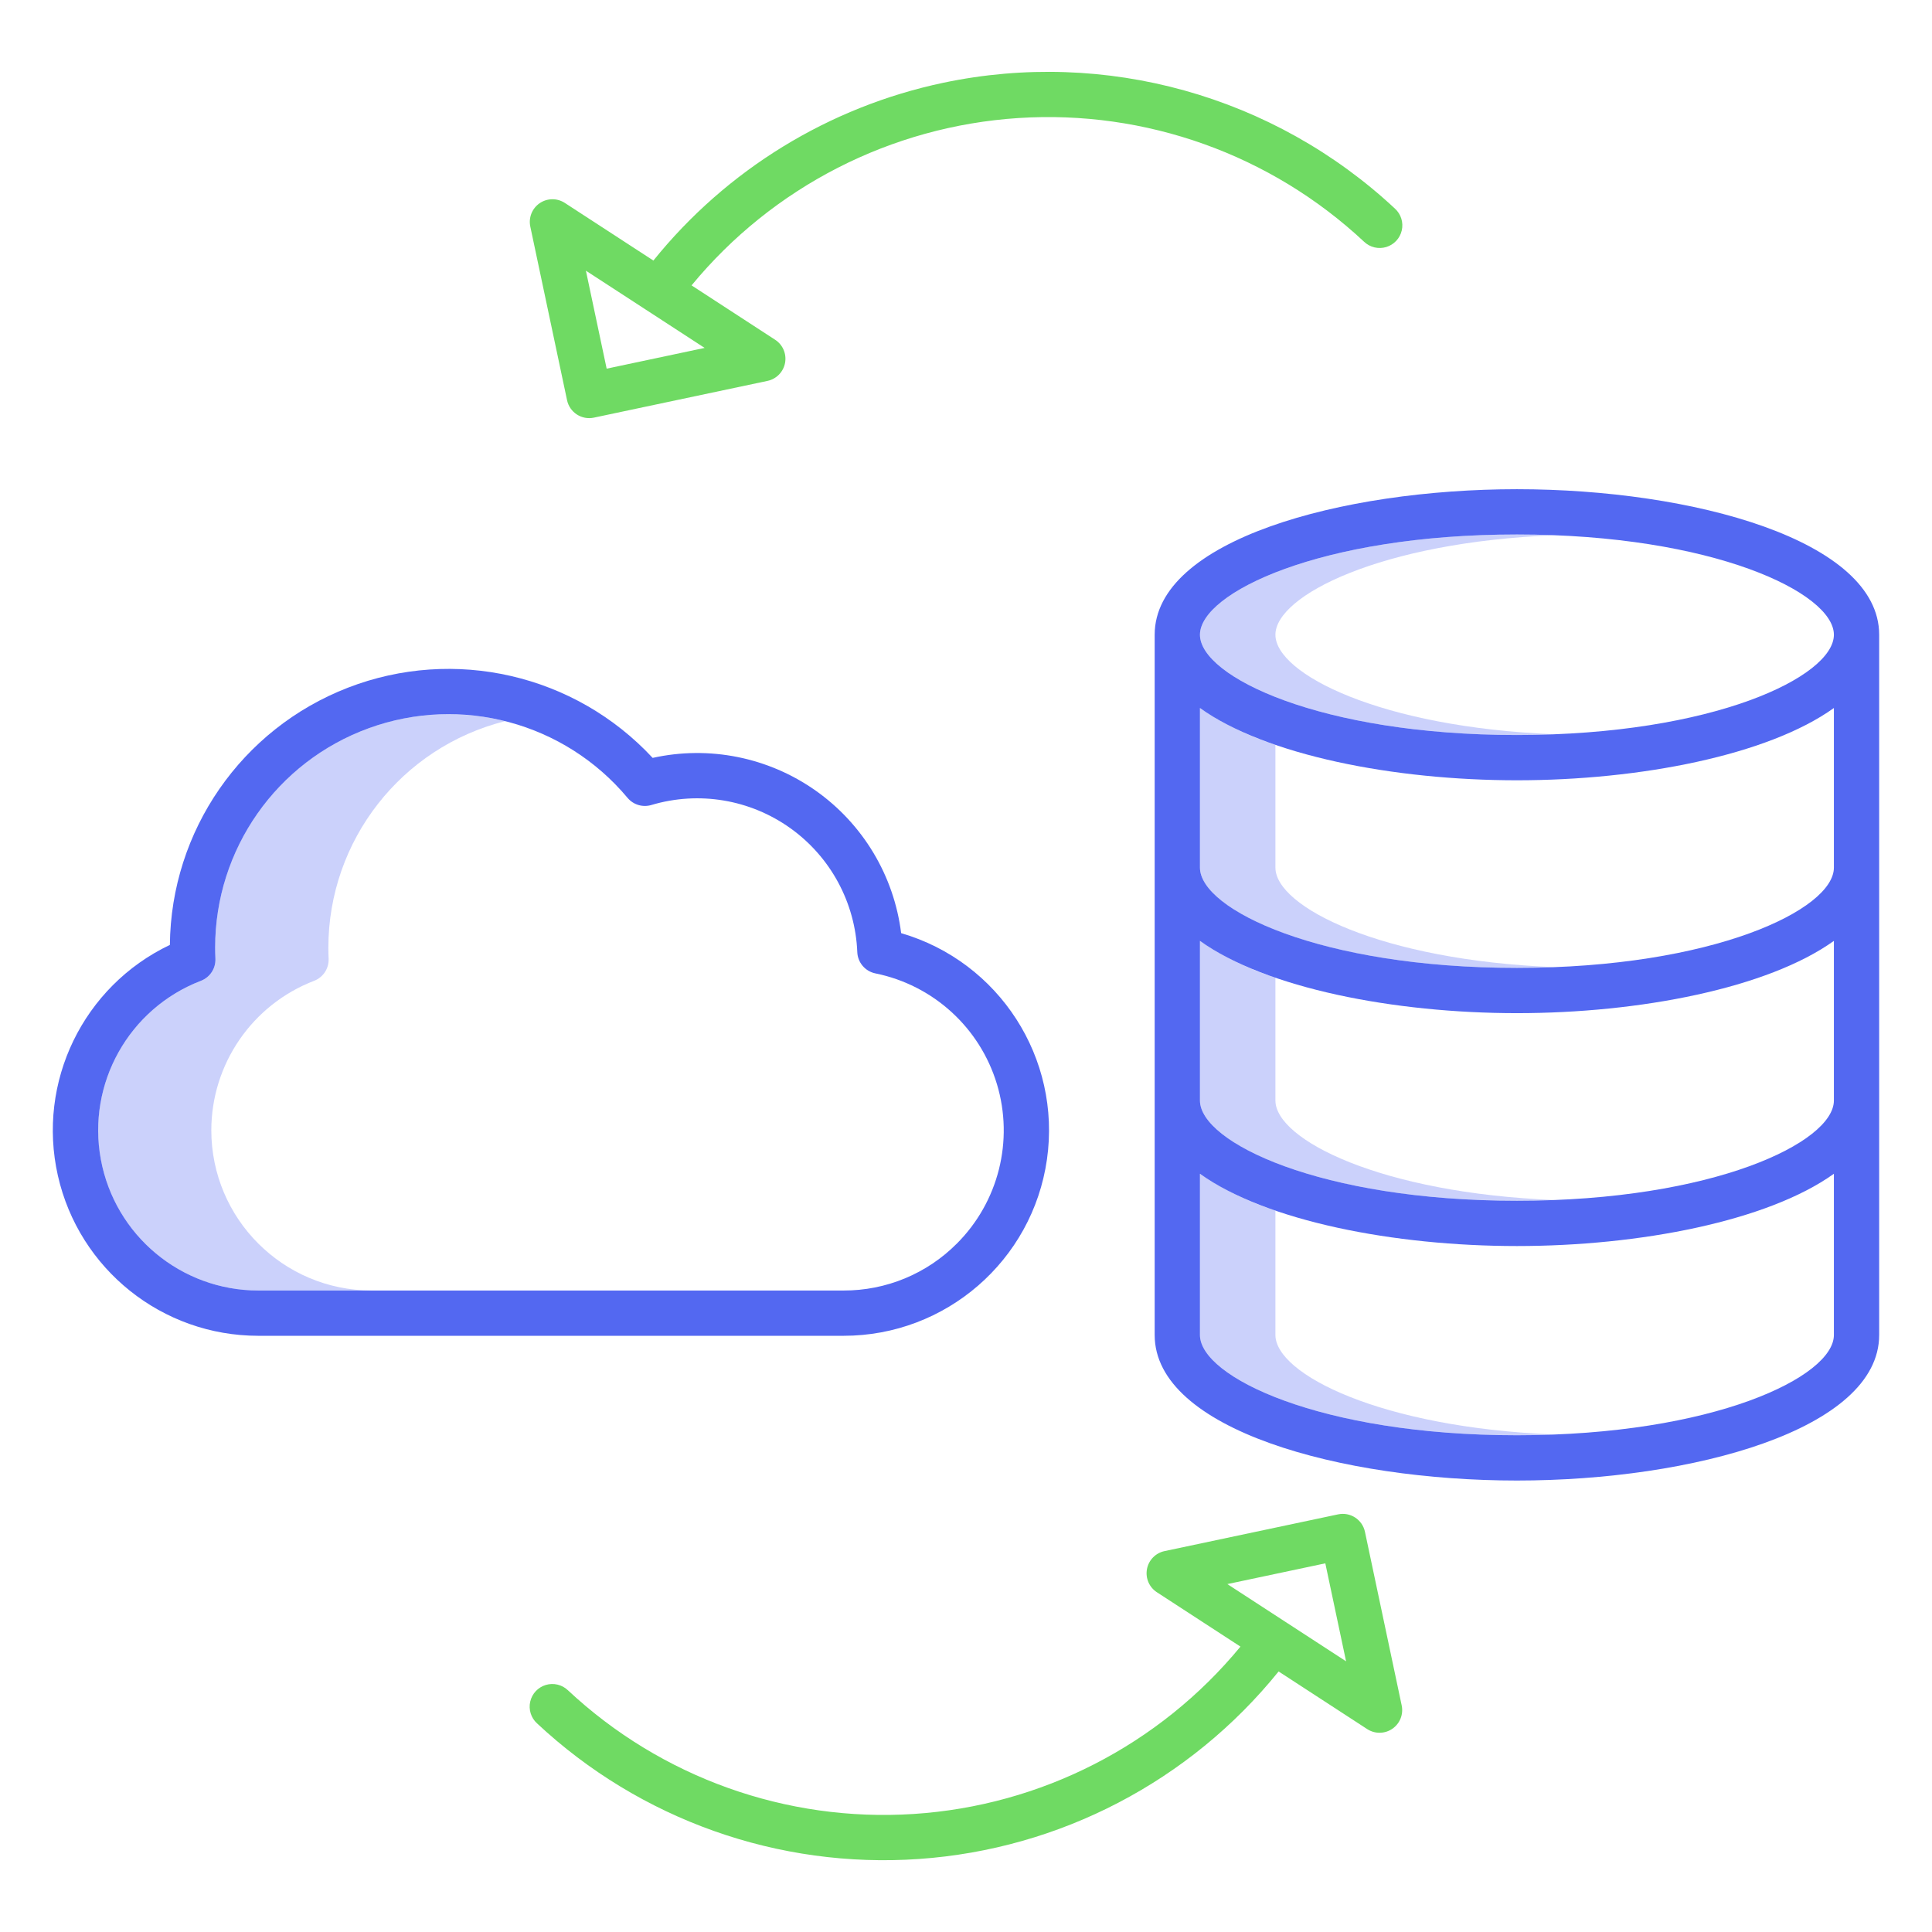
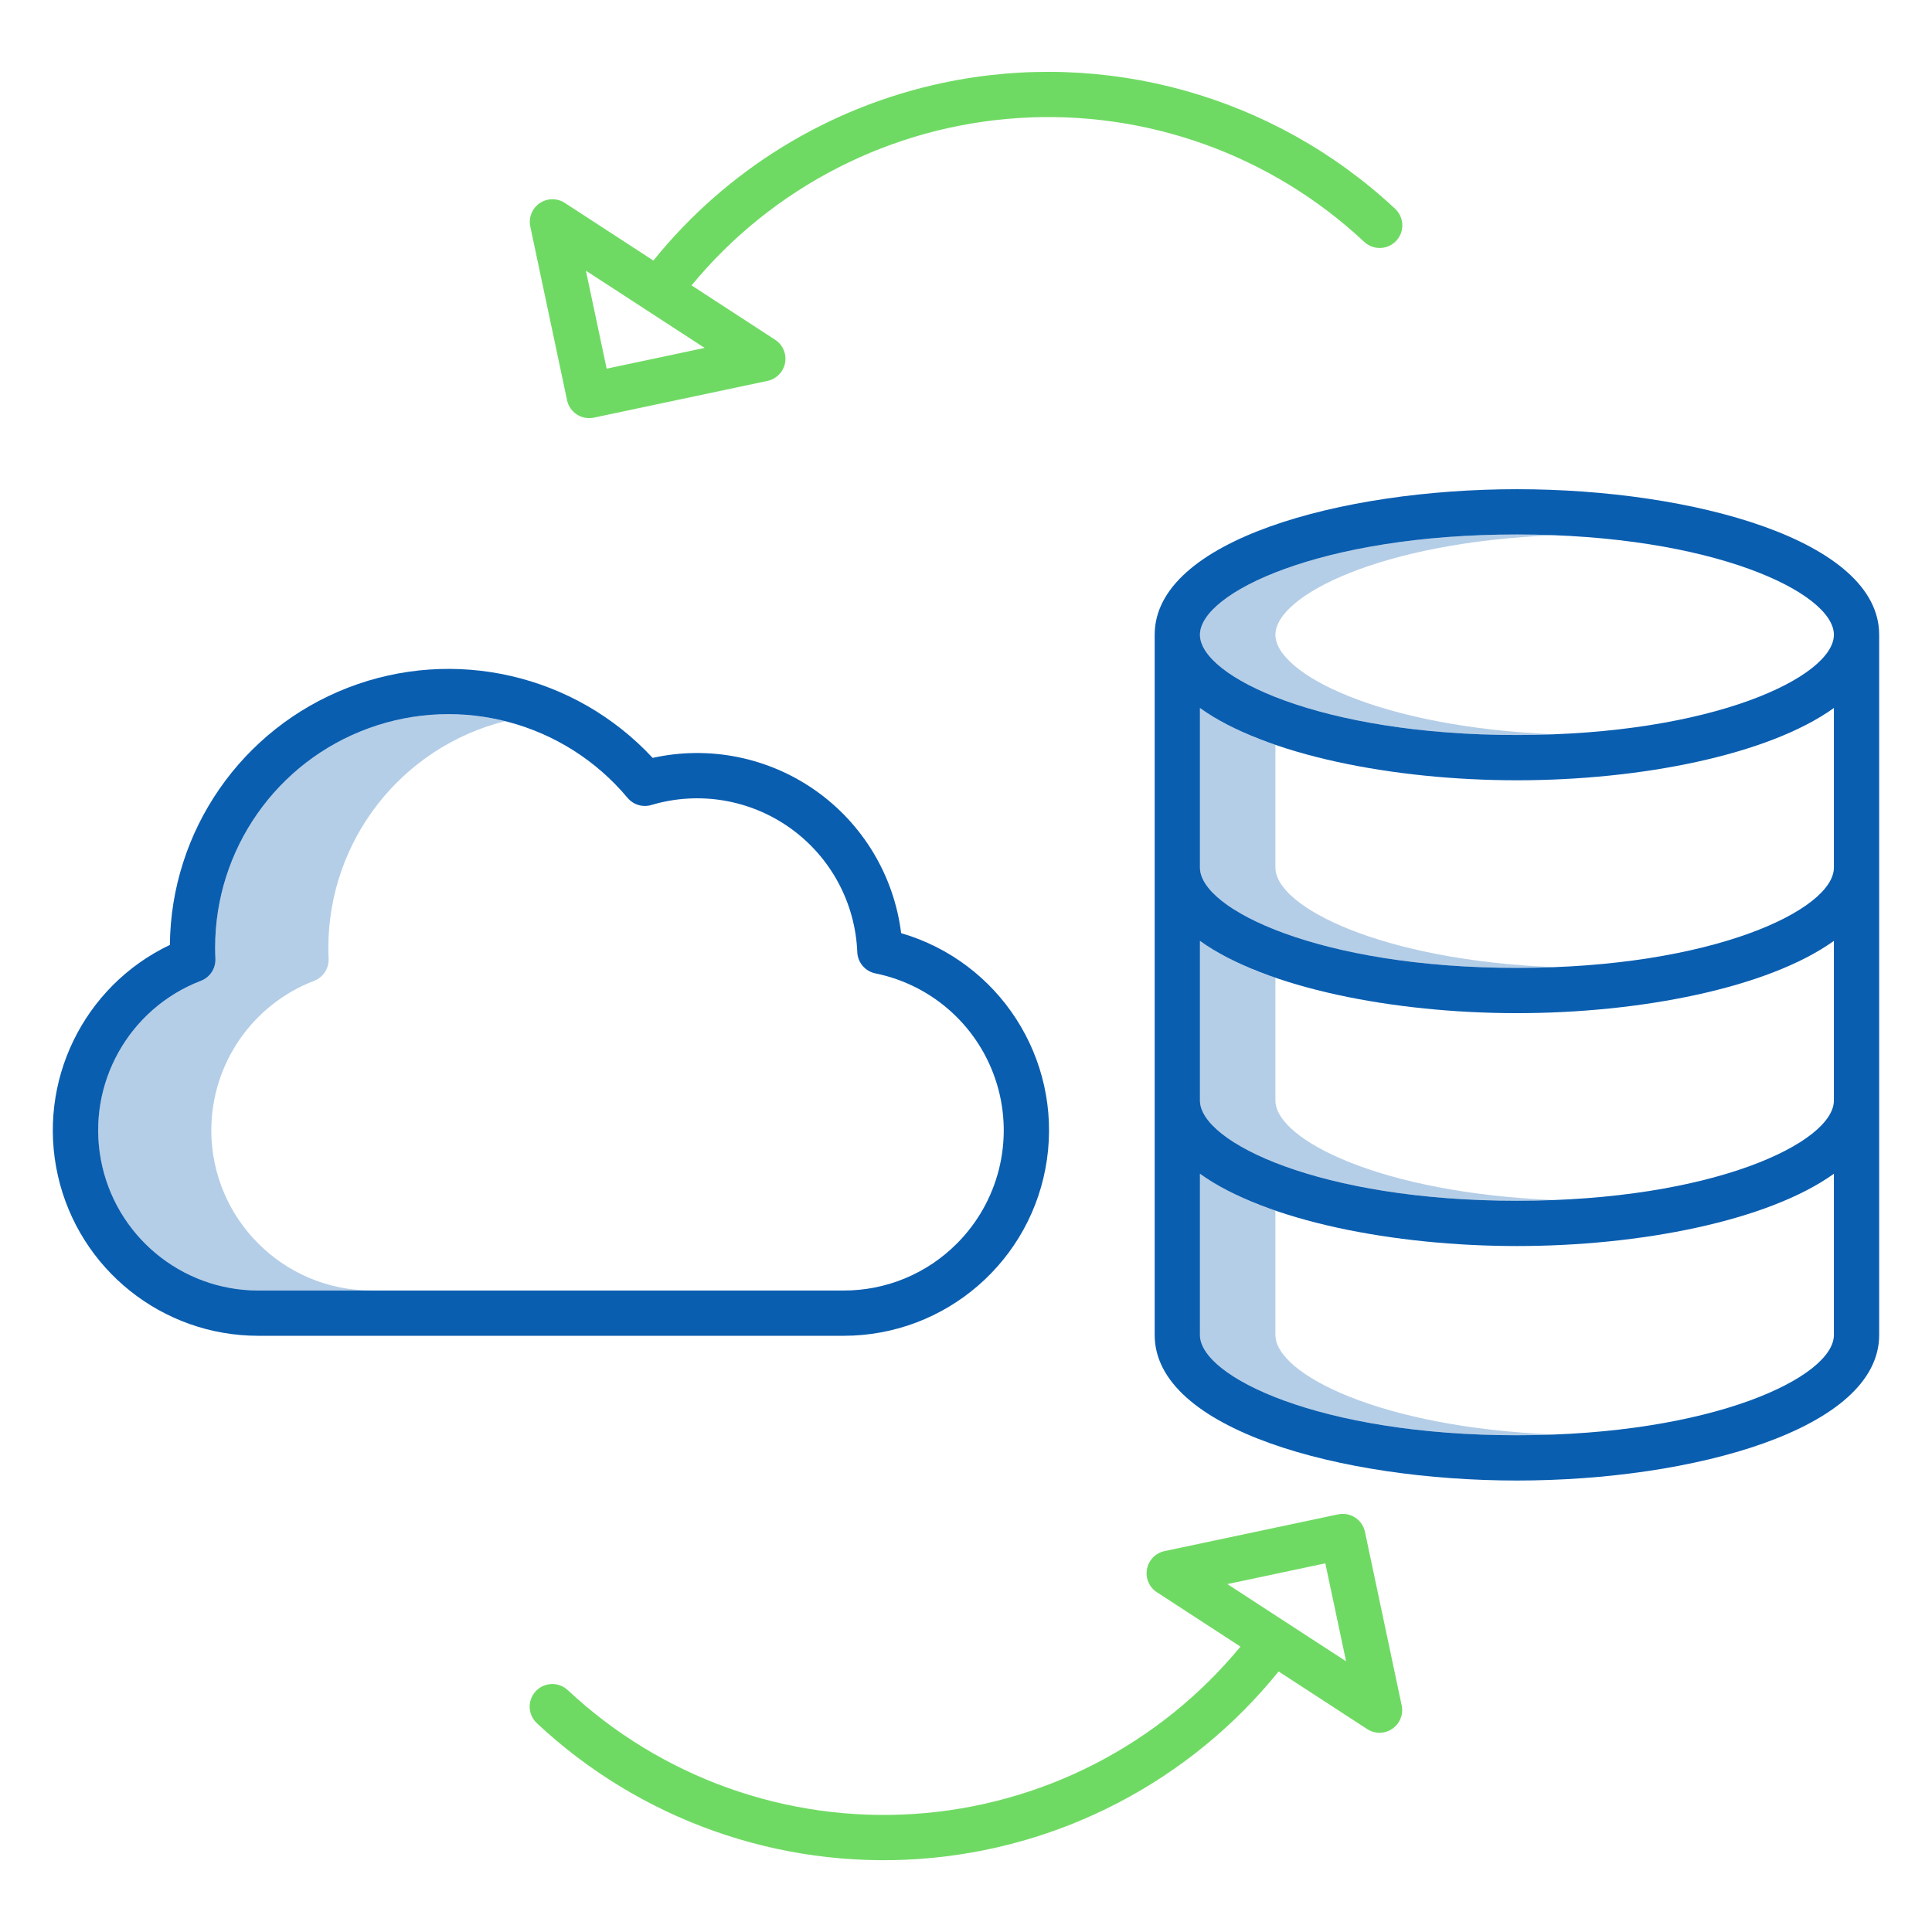
<svg xmlns="http://www.w3.org/2000/svg" id="Layer_1" data-name="Layer 1" viewBox="0 0 512 512" width="512px" height="512px" class="hovered-paths">
  <g>
-     <path d="M56,299.555a42.486,42.486,0,0,1,27.24-39.628,6,6,0,0,0,3.847-5.869c-.048-1.066-.071-2.03-.071-2.948a61.95,61.95,0,0,1,46.823-59.992A61.8,61.8,0,0,0,57.016,251.11c0,.918.023,1.882.071,2.948a6,6,0,0,1-3.847,5.869A42.445,42.445,0,0,0,68.462,342h30A42.5,42.5,0,0,1,56,299.555Z" style="fill:#5368F14D" data-original="#D4E1F4" class="hovered-path active-path" data-old_color="#D4E1F4" />
-     <path d="M338,291.643V259.11a78.232,78.232,0,0,1-20-9.764v42.3c0,11.1,31.956,26.571,84,26.571q5.135,0,10-.2C365.9,316.193,338,302.008,338,291.643Z" style="fill:#5368F14D" data-original="#D4E1F4" class="hovered-path active-path" data-old_color="#D4E1F4" />
-     <path d="M338,229.929V197.4a78.232,78.232,0,0,1-20-9.764v42.3c0,11.1,31.956,26.571,84,26.571q5.135,0,10-.2C365.9,254.479,338,240.3,338,229.929Z" style="fill:#5368F14D" data-original="#D4E1F4" class="hovered-path active-path" data-old_color="#D4E1F4" />
-     <path d="M338,168.214c0-10.366,27.9-24.551,74-26.372q-4.869-.194-10-.2c-52.044,0-84,15.475-84,26.571s31.956,26.572,84,26.572q5.135,0,10-.2C365.9,192.765,338,178.58,338,168.214Z" style="fill:#5368F14D" data-original="#D4E1F4" class="hovered-path active-path" data-old_color="#D4E1F4" />
-     <path d="M338,353.786V320.824a78.232,78.232,0,0,1-20-9.764v42.726c0,11.1,31.956,26.571,84,26.571q5.135,0,10-.2C365.9,378.337,338,364.152,338,353.786Z" style="fill:#5368F14D" data-original="#D4E1F4" class="hovered-path active-path" data-old_color="#D4E1F4" />
-     <path d="M402,129.643c-46.538,0-96,13.518-96,38.571V353.786c0,25.053,49.462,38.571,96,38.571s96-13.518,96-38.571V168.214C498,143.161,448.538,129.643,402,129.643Zm84,160.714v1.286c0,11.1-31.956,26.571-84,26.571s-84-15.476-84-26.571v-42.3c17.49,12.542,51.458,19.154,84,19.154s66.51-6.612,84-19.154Zm0-60.428c0,11.1-31.956,26.571-84,26.571s-84-15.476-84-26.571v-42.3c17.49,12.542,51.458,19.154,84,19.154s66.51-6.612,84-19.154Zm-84-88.286c52.044,0,84,15.475,84,26.571s-31.956,26.572-84,26.572-84-15.476-84-26.572S349.956,141.643,402,141.643Zm0,238.714c-52.044,0-84-15.475-84-26.571V311.06c17.49,12.542,51.458,19.154,84,19.154s66.51-6.612,84-19.154v42.726C486,364.882,454.044,380.357,402,380.357Z" style="fill:#5368F1" data-original="#0635C9" class="" data-old_color="#0635C9" />
-     <path d="M238.813,247.293a54.481,54.481,0,0,0-65.852-46.444,73.845,73.845,0,0,0-127.942,49.56A54.444,54.444,0,0,0,68.462,354H223.538a54.444,54.444,0,0,0,15.275-106.707Zm14.746,82.283A42.171,42.171,0,0,1,223.538,342H68.462A42.449,42.449,0,0,1,53.24,259.927a6,6,0,0,0,3.847-5.869c-.048-1.066-.071-2.03-.071-2.948A61.843,61.843,0,0,1,166.3,211.432a6,6,0,0,0,6.328,1.9,42.461,42.461,0,0,1,54.562,38.984A6,6,0,0,0,232,257.962a42.441,42.441,0,0,1,21.563,71.614Z" style="fill:#5368F1" data-original="#0635C9" class="" data-old_color="#0635C9" />
+     <path d="M56,299.555a42.486,42.486,0,0,1,27.24-39.628,6,6,0,0,0,3.847-5.869c-.048-1.066-.071-2.03-.071-2.948a61.95,61.95,0,0,1,46.823-59.992A61.8,61.8,0,0,0,57.016,251.11c0,.918.023,1.882.071,2.948a6,6,0,0,1-3.847,5.869A42.445,42.445,0,0,0,68.462,342h30A42.5,42.5,0,0,1,56,299.555Z" style="fill:#0A5EB04D" data-original="#D4E1F4" class="hovered-path active-path" data-old_color="#D4E1F4" />
+     <path d="M338,291.643V259.11a78.232,78.232,0,0,1-20-9.764v42.3c0,11.1,31.956,26.571,84,26.571q5.135,0,10-.2C365.9,316.193,338,302.008,338,291.643Z" style="fill:#0A5EB04D" data-original="#D4E1F4" class="hovered-path active-path" data-old_color="#D4E1F4" />
+     <path d="M338,229.929V197.4a78.232,78.232,0,0,1-20-9.764v42.3c0,11.1,31.956,26.571,84,26.571q5.135,0,10-.2C365.9,254.479,338,240.3,338,229.929Z" style="fill:#0A5EB04D" data-original="#D4E1F4" class="hovered-path active-path" data-old_color="#D4E1F4" />
+     <path d="M338,168.214c0-10.366,27.9-24.551,74-26.372q-4.869-.194-10-.2c-52.044,0-84,15.475-84,26.571s31.956,26.572,84,26.572q5.135,0,10-.2C365.9,192.765,338,178.58,338,168.214Z" style="fill:#0A5EB04D" data-original="#D4E1F4" class="hovered-path active-path" data-old_color="#D4E1F4" />
+     <path d="M338,353.786V320.824a78.232,78.232,0,0,1-20-9.764v42.726c0,11.1,31.956,26.571,84,26.571q5.135,0,10-.2C365.9,378.337,338,364.152,338,353.786Z" style="fill:#0A5EB04D" data-original="#D4E1F4" class="hovered-path active-path" data-old_color="#D4E1F4" />
+     <path d="M402,129.643c-46.538,0-96,13.518-96,38.571V353.786c0,25.053,49.462,38.571,96,38.571s96-13.518,96-38.571V168.214C498,143.161,448.538,129.643,402,129.643Zm84,160.714v1.286c0,11.1-31.956,26.571-84,26.571s-84-15.476-84-26.571v-42.3c17.49,12.542,51.458,19.154,84,19.154s66.51-6.612,84-19.154Zm0-60.428c0,11.1-31.956,26.571-84,26.571s-84-15.476-84-26.571v-42.3c17.49,12.542,51.458,19.154,84,19.154s66.51-6.612,84-19.154Zm-84-88.286c52.044,0,84,15.475,84,26.571s-31.956,26.572-84,26.572-84-15.476-84-26.572S349.956,141.643,402,141.643Zm0,238.714c-52.044,0-84-15.475-84-26.571V311.06c17.49,12.542,51.458,19.154,84,19.154s66.51-6.612,84-19.154v42.726C486,364.882,454.044,380.357,402,380.357Z" style="fill:#0A5EB0" data-original="#0A5EB0" class="" data-old_color="#0A5EB0" />
+     <path d="M238.813,247.293a54.481,54.481,0,0,0-65.852-46.444,73.845,73.845,0,0,0-127.942,49.56A54.444,54.444,0,0,0,68.462,354H223.538a54.444,54.444,0,0,0,15.275-106.707Zm14.746,82.283A42.171,42.171,0,0,1,223.538,342H68.462A42.449,42.449,0,0,1,53.24,259.927a6,6,0,0,0,3.847-5.869c-.048-1.066-.071-2.03-.071-2.948A61.843,61.843,0,0,1,166.3,211.432a6,6,0,0,0,6.328,1.9,42.461,42.461,0,0,1,54.562,38.984A6,6,0,0,0,232,257.962a42.441,42.441,0,0,1,21.563,71.614Z" style="fill:#0A5EB0" data-original="#0A5EB0" class="" data-old_color="#0A5EB0" />
    <path d="M249.956,21.941a134.3,134.3,0,0,0-76.8,47.107L149.679,53.774a6,6,0,0,0-9.143,6.272l9.737,46.005a6,6,0,0,0,7.113,4.628l46.005-9.738a6,6,0,0,0,2.03-10.9l-22.15-14.411A122.494,122.494,0,0,1,361.5,64.068a6,6,0,1,0,8.191-8.769A134.7,134.7,0,0,0,249.956,21.941ZM160.771,97.7l-5.5-25.964L170.918,81.91l.022.019c.041.03.086.05.128.079L186.734,92.2Z" style="fill:#6FDA63" data-original="#1AE5BE" class="" data-old_color="#1AE5BE" />
    <path d="M361.727,405.949a6,6,0,0,0-7.113-4.628l-46,9.738a6,6,0,0,0-2.03,10.9l22.15,14.411A122.494,122.494,0,0,1,150.5,447.932a6,6,0,1,0-8.191,8.769,134.493,134.493,0,0,0,196.535-13.749l23.475,15.274a6,6,0,0,0,9.143-6.272ZM341.082,430.09l-.022-.019a6.043,6.043,0,0,0-.6-.384l-15.2-9.888,25.963-5.5,5.5,25.964Z" style="fill:#6FDA63" data-original="#1AE5BE" class="" data-old_color="#1AE5BE" />
  </g>
</svg>
